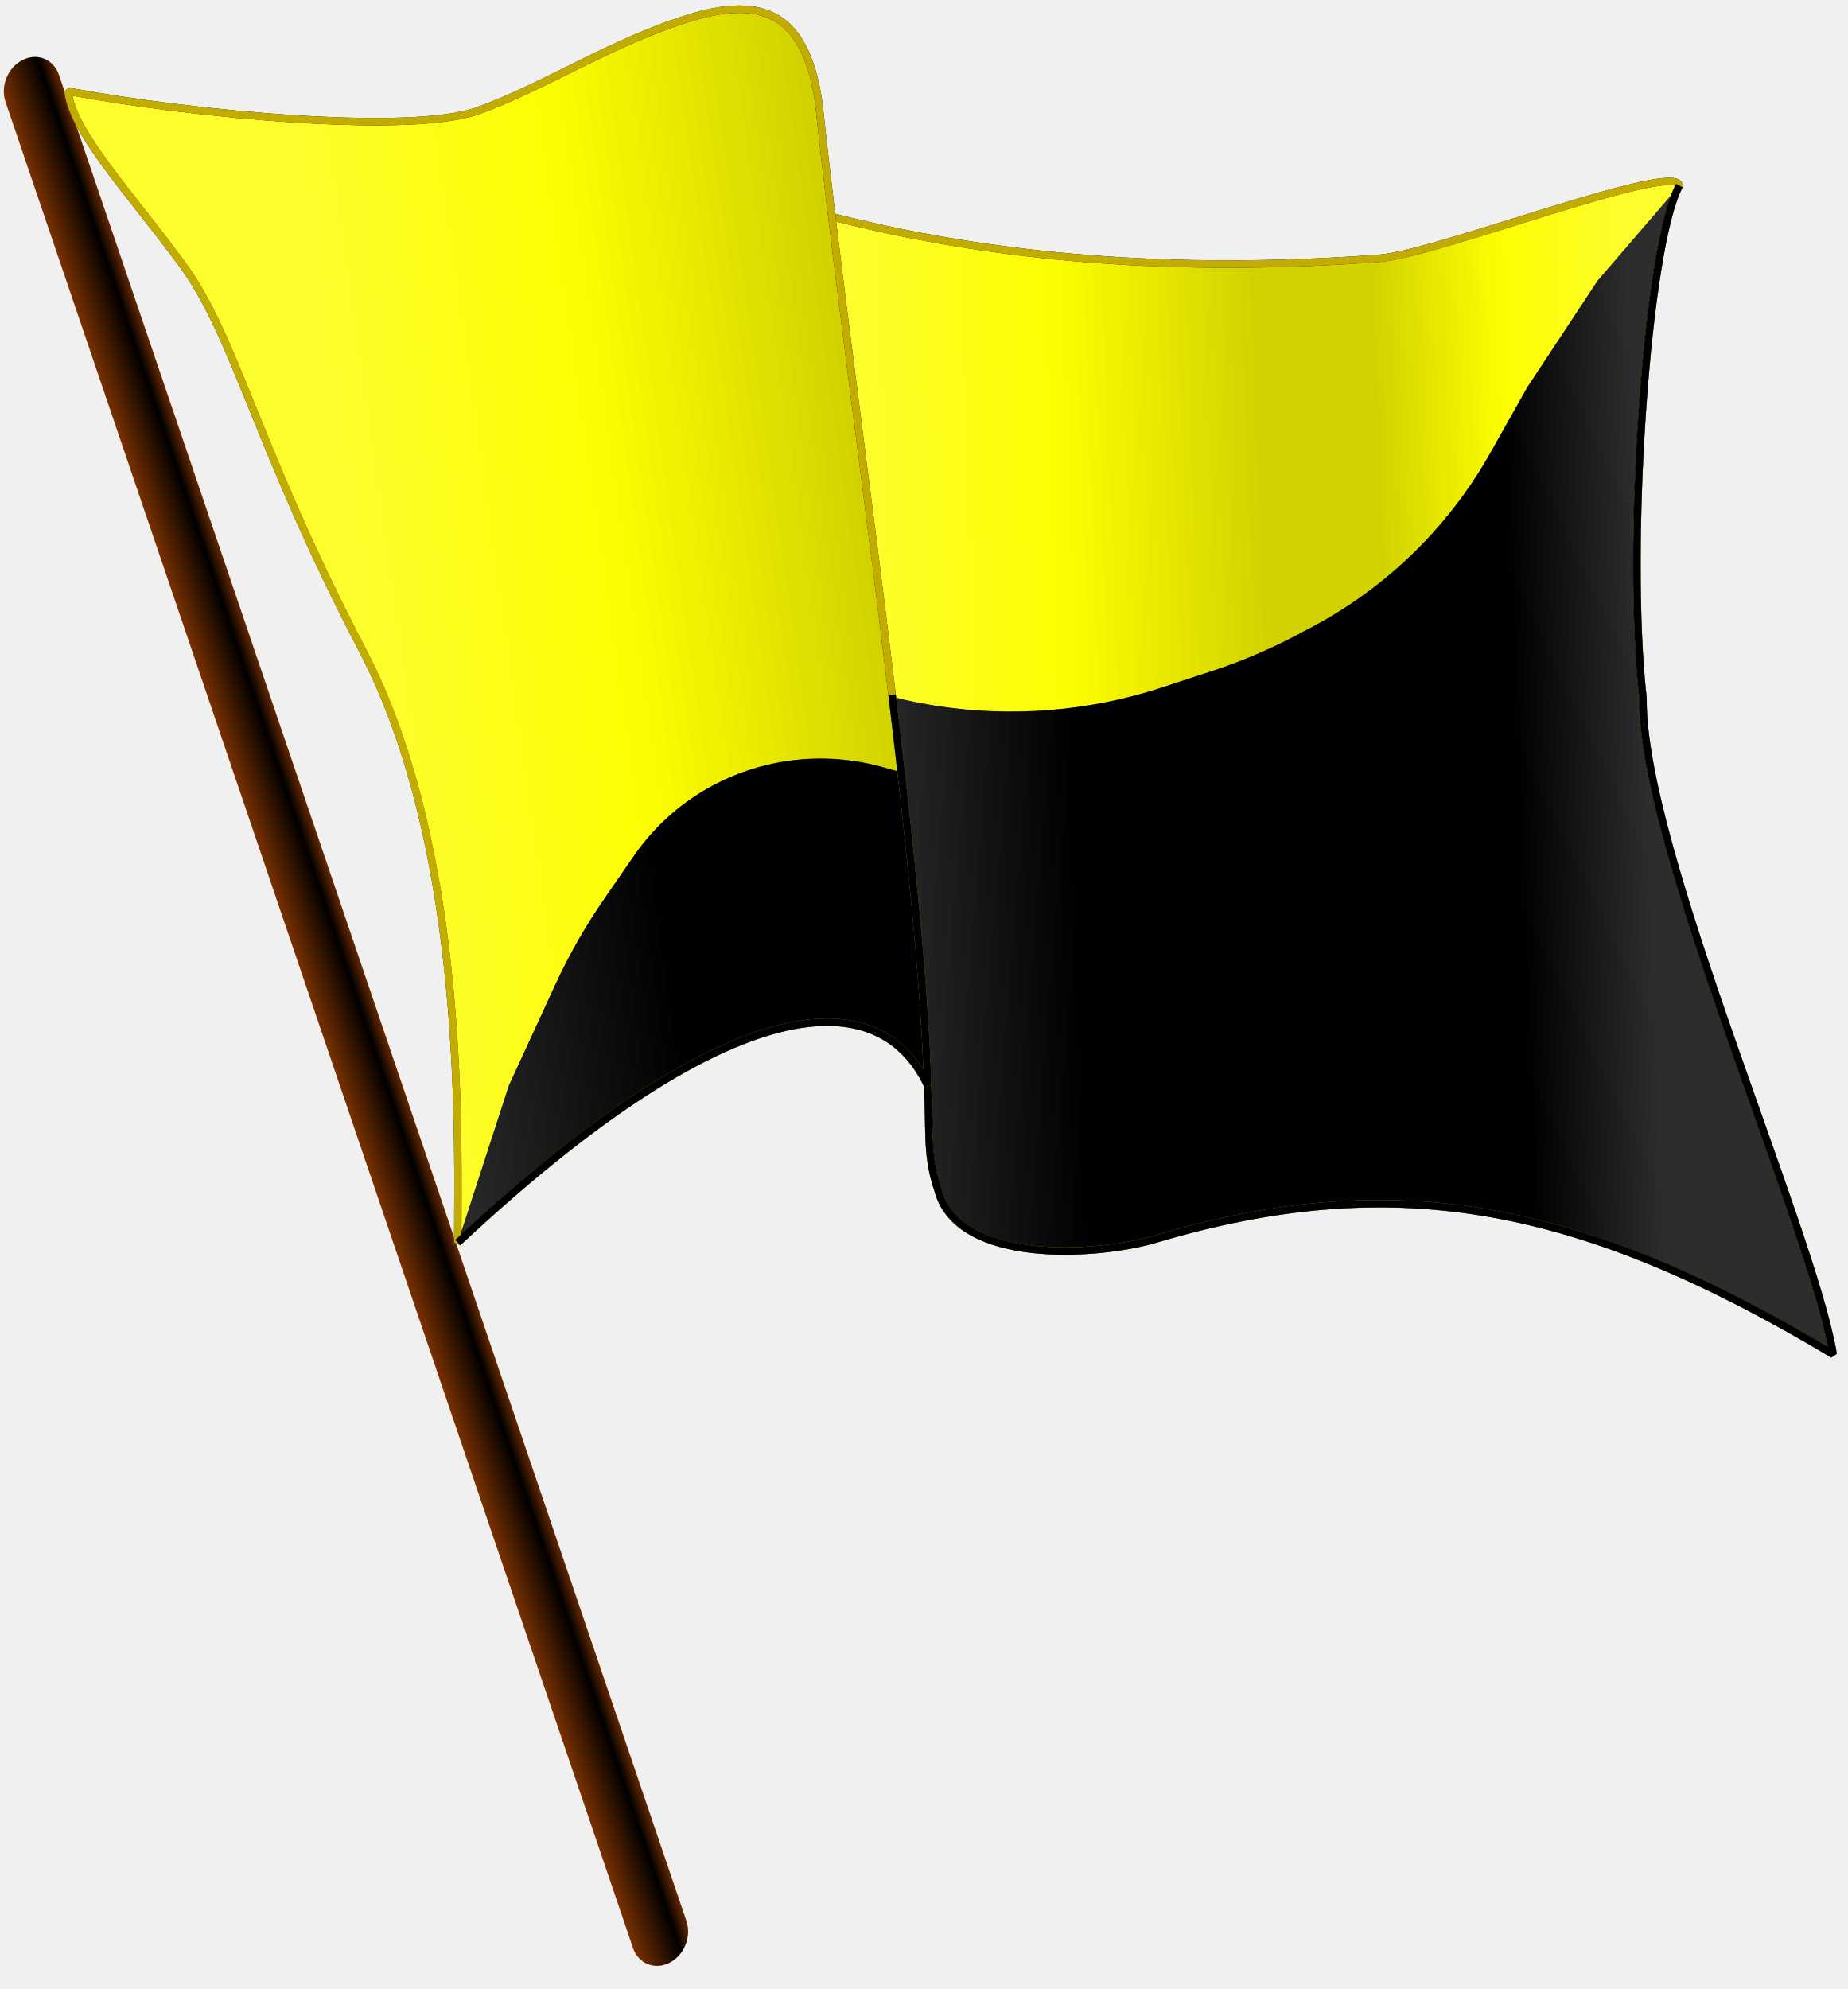
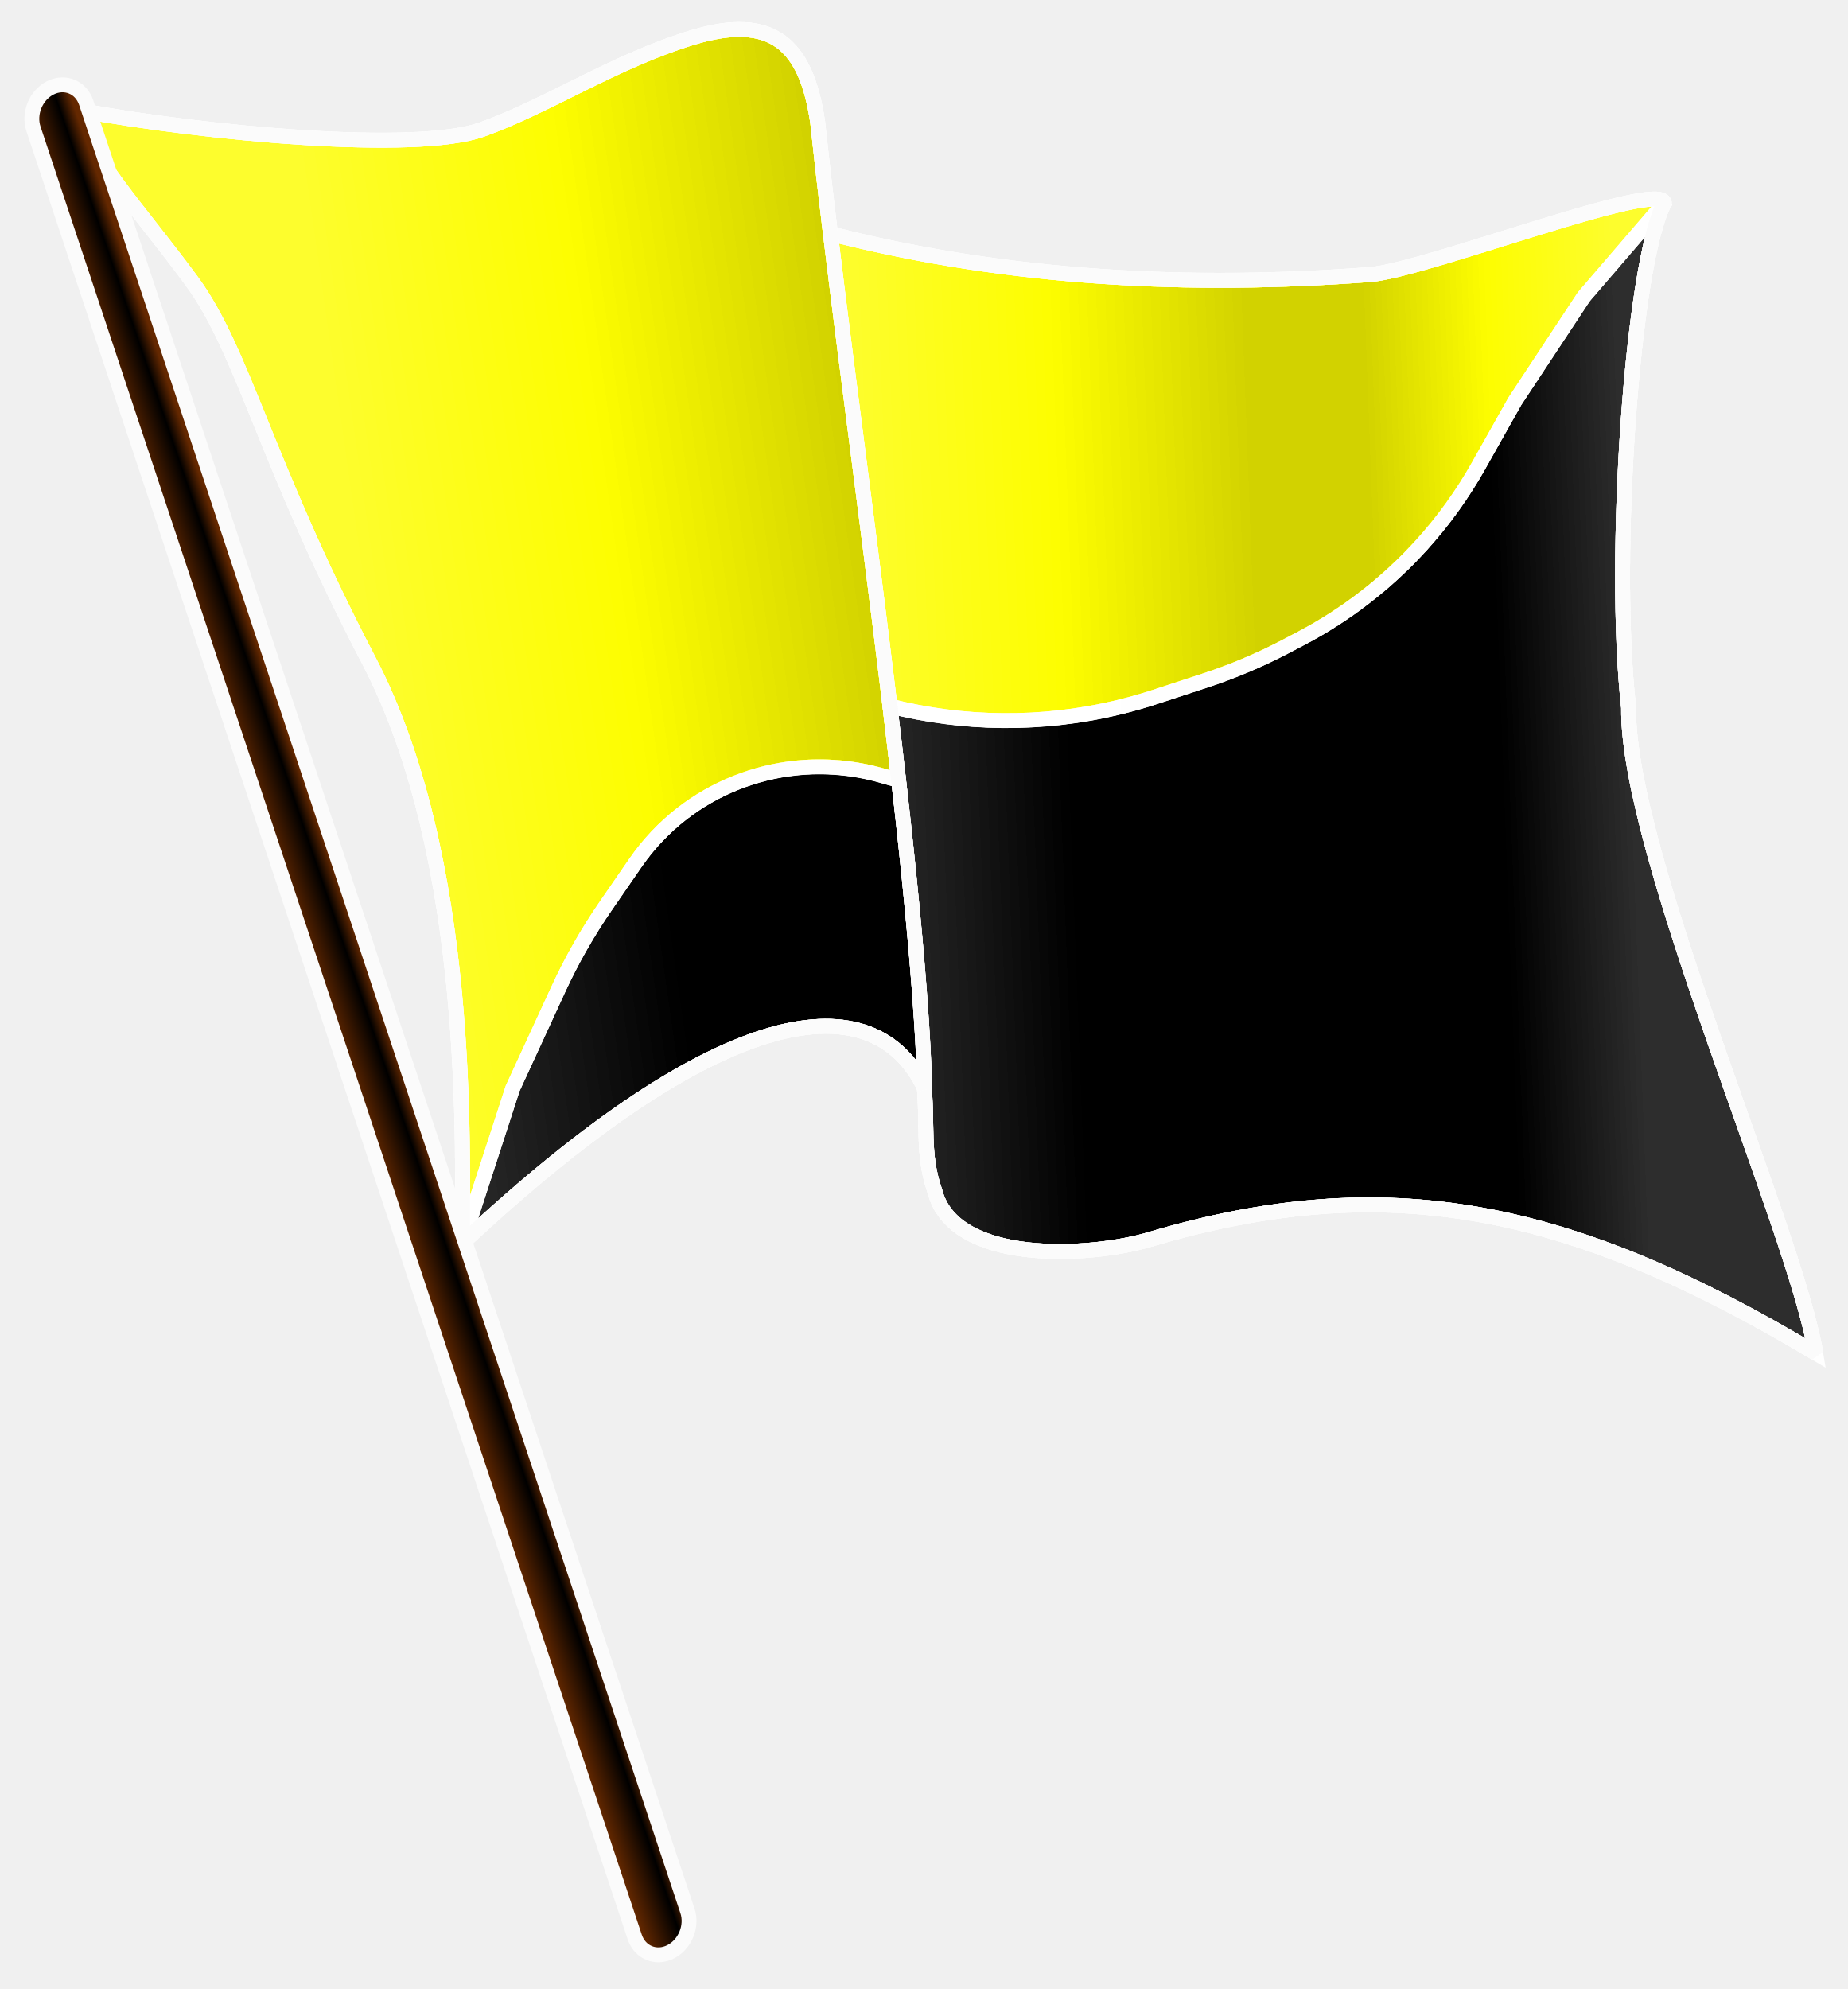
- <svg xmlns="http://www.w3.org/2000/svg" width="249" height="268" viewBox="0 0 249 268" fill="none">
-   <g clip-path="url(#clip0_24_10756)">
-     <path d="M7.945 10.087C7.228 7.977 5.034 7.08 3.045 8.083C1.055 9.085 0.024 11.608 0.741 13.717L85.296 262.475C86.013 264.584 88.207 265.481 90.197 264.479C92.186 263.476 93.218 260.953 92.501 258.844L7.945 10.087Z" fill="url(#paint0_linear_24_10756)" />
-     <path fill-rule="evenodd" clip-rule="evenodd" d="M105.376 25.577C103.073 -1.127 101.849 26.944 112.574 29.32C136.559 35.416 161.376 36.633 185.992 34.79C193.506 34.227 225.776 21.702 226.3 25.001C221.914 33.203 219.099 73.578 221.405 94.1C221.147 114.019 244.235 165.595 247.03 182.49C213.296 162.297 188.29 157.269 155.761 166.942C147.808 169.307 128.995 170.471 126.394 160.32C124.594 155.138 125.497 151.182 124.848 145.061C122.99 127.522 125.927 152.578 121.787 136.136C118.807 124.298 115.937 108.377 113.421 91.839C109.697 67.354 106.751 41.516 105.376 25.577Z" fill="url(#paint1_linear_24_10756)" stroke="url(#paint2_radial_24_10756)" stroke-linejoin="bevel" />
-     <g style="mix-blend-mode:overlay">
-       <path d="M221.404 94.102C219.098 73.58 221.913 33.205 226.299 25.003L215.275 37.828L205.812 52.174L200.838 61.017C198.666 64.878 196.072 68.485 193.103 71.772C188.398 76.981 182.813 81.32 176.603 84.59L174.588 85.652C170.99 87.546 167.24 89.135 163.377 90.401L156.589 92.627C153.592 93.609 150.529 94.373 147.422 94.913C137.052 96.715 126.401 95.984 116.374 92.784L113.42 91.841C115.936 108.379 118.806 124.3 121.786 136.138C125.926 152.58 122.989 127.524 124.847 145.063C125.496 151.183 124.593 155.14 126.393 160.322C128.994 170.473 147.807 169.309 155.76 166.944C188.289 157.271 213.295 162.298 247.029 182.492C244.234 165.597 221.146 114.021 221.404 94.102Z" fill="black" />
+ <svg xmlns="http://www.w3.org/2000/svg" width="249" height="268" viewBox="0 0 249 268" fill="none" version="1.1" id="svg28">
+   <g id="g46" transform="translate(298.2645,32.37513)">
+     <g clip-path="url(#clip0_24_10756)" id="g12" transform="matrix(0.9839357,0,0,0.9839357,-296.6508,-29.61376)" style="stroke:#fbfbfb;stroke-width:2.033;stroke-dasharray:none;stroke-opacity:1;paint-order:markers fill stroke">
+       <path fill-rule="evenodd" clip-rule="evenodd" d="m 105.376,25.577 c -2.303,-26.704 -3.527,1.368 7.198,3.743 23.985,6.096 48.802,7.314 73.418,5.47 7.514,-0.563 39.784,-13.088 40.308,-9.789 -4.386,8.202 -7.201,48.577 -4.895,69.099 -0.258,19.919 22.83,71.495 25.625,88.39 -33.734,-20.193 -58.74,-25.221 -91.269,-15.548 -7.953,2.365 -26.766,3.529 -29.367,-6.622 -1.8,-5.182 -0.897,-9.138 -1.546,-15.259 -1.858,-17.539 1.079,7.517 -3.061,-8.925 -2.98,-11.838 -5.85,-27.759 -8.366,-44.297 -3.724,-24.486 -6.67,-50.324 -8.045,-66.263 z" fill="url(#paint1_linear_24_10756)" stroke="url(#paint2_radial_24_10756)" stroke-linejoin="bevel" id="path2" style="fill:url(#paint1_linear_24_10756);stroke:#fbfbfb;stroke-width:2.033;stroke-dasharray:none;stroke-opacity:1;paint-order:markers fill stroke" />
+       <g style="mix-blend-mode:overlay;stroke:#fbfbfb;stroke-width:2.033;stroke-dasharray:none;stroke-opacity:1;paint-order:markers fill stroke" id="g3">
+         <path d="m 221.404,94.102 c -2.306,-20.522 0.509,-60.898 4.895,-69.099 l -11.024,12.825 -9.463,14.347 -4.974,8.843 c -2.172,3.861 -4.766,7.468 -7.735,10.756 -4.705,5.209 -10.29,9.548 -16.5,12.818 l -2.015,1.061 c -3.598,1.894 -7.348,3.483 -11.211,4.75 l -6.788,2.225 c -2.997,0.982 -6.06,1.746 -9.167,2.286 -10.37,1.802 -21.021,1.071 -31.048,-2.129 l -2.954,-0.943 c 2.516,16.538 5.386,32.459 8.366,44.297 4.14,16.442 1.203,-8.614 3.061,8.925 0.649,6.12 -0.254,10.077 1.546,15.259 2.601,10.151 21.414,8.987 29.367,6.622 32.529,-9.673 57.535,-4.646 91.269,15.548 -2.795,-16.895 -25.883,-68.471 -25.625,-88.39 z" fill="#000000" id="path3" style="stroke:#fbfbfb;stroke-width:2.033;stroke-dasharray:none;stroke-opacity:1;paint-order:markers fill stroke" />
+       </g>
+       <g style="mix-blend-mode:overlay;stroke:#fbfbfb;stroke-width:2.033;stroke-dasharray:none;stroke-opacity:1;paint-order:markers fill stroke" id="g5">
+         <path fill-rule="evenodd" clip-rule="evenodd" d="m 104.748,19.306 c -0.502,-4.255 -0.869,-5.524 -0.927,-5.094 -0.058,0.429 0.193,2.557 0.927,5.094 z" fill="url(#paint3_linear_24_10756)" id="path4" style="fill:url(#paint3_linear_24_10756);stroke:#fbfbfb;stroke-width:2.033;stroke-dasharray:none;stroke-opacity:1;paint-order:markers fill stroke" />
+         <path d="m 185.991,34.792 c -24.616,1.843 -49.433,0.626 -73.418,-5.47 -4.283,-0.949 -6.661,-5.996 -7.825,-10.016 0.193,1.629 0.405,3.696 0.627,6.273 1.375,15.939 4.321,41.777 8.045,66.263 l 2.954,0.943 c 10.027,3.201 20.678,3.931 31.048,2.129 v 0 c 3.107,-0.54 6.17,-1.304 9.167,-2.286 l 6.788,-2.225 c 3.863,-1.266 7.613,-2.855 11.211,-4.75 l 2.015,-1.061 c 6.21,-3.271 11.795,-7.609 16.5,-12.818 v 0 c 2.969,-3.287 5.563,-6.895 7.735,-10.756 l 4.974,-8.843 9.463,-14.347 11.024,-12.825 c -0.306,-1.922 -11.388,1.528 -22.071,4.853 -7.653,2.382 -15.101,4.701 -18.237,4.936 z" fill="#fdfd00" id="path5" style="stroke:#fbfbfb;stroke-width:2.033;stroke-dasharray:none;stroke-opacity:1;paint-order:markers fill stroke" />
+       </g>
+       <path fill-rule="evenodd" clip-rule="evenodd" d="m 105.375,25.579 c -2.303,-26.704 -3.527,1.368 7.198,3.743 23.985,6.096 48.802,7.313 73.418,5.47 7.514,-0.563 39.784,-13.088 40.308,-9.789 -4.386,8.202 -7.201,48.577 -4.895,69.099 -0.258,19.919 22.83,71.495 25.625,88.39 -33.734,-20.194 -58.74,-25.221 -91.269,-15.548 -7.953,2.365 -26.766,3.529 -29.367,-6.622 -1.8,-5.182 -0.897,-9.139 -1.546,-15.259 -1.858,-17.539 1.079,7.517 -3.061,-8.925 -2.98,-11.838 -5.85,-27.759 -8.366,-44.297 -3.724,-24.486 -6.67,-50.324 -8.045,-66.263 z" stroke="#c2ac02" stroke-linejoin="bevel" id="path6" style="stroke:#fbfbfb;stroke-width:2.033;stroke-dasharray:none;stroke-opacity:1;paint-order:markers fill stroke" />
+       <path d="m 226.299,25.003 c -4.386,8.202 -7.201,48.577 -4.895,69.099 -0.258,19.919 22.83,71.495 25.625,88.39 -33.734,-20.194 -58.74,-25.221 -91.269,-15.548 -7.953,2.365 -26.766,3.529 -29.367,-6.622 -1.8,-5.182 -0.897,-9.139 -1.546,-15.259" stroke="#000000" stroke-linejoin="bevel" id="path7" style="stroke:#fbfbfb;stroke-width:2.033;stroke-dasharray:none;stroke-opacity:1;paint-order:markers fill stroke" />
+       <path fill-rule="evenodd" clip-rule="evenodd" d="M 9.161,12.296 C 26.446,15.515 55.339,18.139 64.333,14.943 73.328,11.747 82.624,5.518 93.242,2.321 104.166,-0.969 108.781,3.281 110.343,13.925 114.2,50.41 124.183,115.399 125.002,146.256 118.081,131.605 97.323,134.1 61.686,167.429 61.659,154.971 63.095,114.861 48.861,87.623 34.626,60.386 31.749,45.42 24.634,35.709 17.519,25.998 9.796,17.906 9.161,12.296 Z" fill="url(#paint4_linear_24_10756)" stroke="url(#paint5_radial_24_10756)" stroke-linejoin="bevel" id="path8" style="fill:url(#paint4_linear_24_10756);stroke:#fbfbfb;stroke-width:2.033;stroke-dasharray:none;stroke-opacity:1;paint-order:markers fill stroke" />
+       <g style="mix-blend-mode:overlay;stroke:#fbfbfb;stroke-width:2.033;stroke-dasharray:none;stroke-opacity:1;paint-order:markers fill stroke" id="g9">
+         <path d="M 61.685,167.427 C 97.322,134.099 118.08,131.603 125,146.254 c -0.286,-10.785 -1.691,-25.739 -3.564,-42.188 l -2.418,-0.686 c -3.762,-1.068 -7.741,-1.406 -11.631,-1.006 -5.681,0.584 -11.157,2.763 -15.662,6.273 -2.444,1.905 -4.583,4.172 -6.343,6.722 l -4.032,5.844 c -2.501,3.626 -4.685,7.46 -6.528,11.461 l -6.254,13.58 z" fill="#000000" id="path9" style="stroke:#fbfbfb;stroke-width:2.033;stroke-dasharray:none;stroke-opacity:1;paint-order:markers fill stroke" />
+       </g>
+       <g style="mix-blend-mode:overlay;stroke:#fbfbfb;stroke-width:2.033;stroke-dasharray:none;stroke-opacity:1;paint-order:markers fill stroke" id="g10">
+         <path d="m 64.332,14.941 c -8.995,3.196 -37.887,0.572 -55.172,-2.647 0.635,5.609 8.358,13.701 15.473,23.412 7.115,9.711 9.992,24.677 24.227,51.914 14.234,27.238 12.799,67.349 12.826,79.805 l 6.884,-21.173 6.254,-13.58 c 1.843,-4.001 4.027,-7.835 6.528,-11.461 l 4.032,-5.844 c 1.76,-2.55 3.898,-4.817 6.343,-6.722 4.505,-3.51 9.981,-5.689 15.662,-6.273 3.89,-0.4 7.869,-0.062 11.631,1.006 l 2.418,0.686 c -0.218,-1.919 -0.443,-3.858 -0.673,-5.813 -0.513,-4.358 -1.052,-8.796 -1.606,-13.267 C 115.993,59.458 112.343,32.854 110.342,13.924 108.78,3.279 104.164,-0.97 93.241,2.319 82.623,5.517 73.326,11.746 64.332,14.941 Z" fill="#fdfd00" id="path10" style="stroke:#fbfbfb;stroke-width:2.033;stroke-dasharray:none;stroke-opacity:1;paint-order:markers fill stroke" />
+       </g>
+       <path fill-rule="evenodd" clip-rule="evenodd" d="M 9.16,12.295 C 26.445,15.514 55.337,18.137 64.332,14.941 73.326,11.746 82.623,5.517 93.241,2.319 104.164,-0.97 108.78,3.279 110.342,13.924 114.199,50.408 124.182,115.397 125,146.254 118.08,131.603 97.322,134.099 61.685,167.427 61.658,154.97 63.094,114.859 48.859,87.621 34.625,60.384 31.747,45.419 24.633,35.707 17.518,25.996 9.795,17.904 9.16,12.295 Z" stroke="#c2ac02" stroke-linejoin="bevel" id="path11" style="stroke:#fbfbfb;stroke-width:2.033;stroke-dasharray:none;stroke-opacity:1;paint-order:markers fill stroke" />
+       <path d="M 61.685,167.427 C 97.322,134.098 118.08,131.603 125,146.254 c -0.285,-10.766 -1.686,-25.687 -3.554,-42.102 -0.393,-3.458 -0.807,-6.981 -1.236,-10.546" stroke="#000000" stroke-linejoin="bevel" id="path12" style="stroke:#fbfbfb;stroke-width:2.033;stroke-dasharray:none;stroke-opacity:1;paint-order:markers fill stroke" />
+       <path d="M 10.155,11.227 C 9.438,9.118 7.244,8.22 5.254,9.223 3.265,10.226 2.233,12.749 2.95,14.858 L 85.296,262.475 c 0.717,2.109 2.911,3.006 4.901,2.004 1.99,-1.003 3.021,-3.526 2.304,-5.635 z" fill="url(#paint0_linear_24_10756)" id="path1" style="fill:url(#paint0_linear_24_10756);stroke:#fbfbfb;stroke-width:2.033;stroke-dasharray:none;stroke-opacity:1;paint-order:markers fill stroke" />
    </g>
-     <g style="mix-blend-mode:overlay">
-       <path fill-rule="evenodd" clip-rule="evenodd" d="M104.748 19.306C104.246 15.051 103.879 13.782 103.821 14.212C103.763 14.641 104.014 16.769 104.748 19.306Z" fill="url(#paint3_linear_24_10756)" />
-       <path d="M185.991 34.792C161.375 36.635 136.558 35.418 112.573 29.322C108.29 28.373 105.912 23.326 104.748 19.306C104.941 20.935 105.153 23.002 105.375 25.579C106.75 41.518 109.696 67.356 113.42 91.841L116.374 92.784C126.401 95.984 137.052 96.715 147.422 94.913V94.913C150.529 94.373 153.592 93.609 156.589 92.627L163.377 90.401C167.24 89.135 170.99 87.546 174.588 85.652L176.603 84.59C182.813 81.32 188.398 76.981 193.103 71.772V71.772C196.072 68.485 198.666 64.878 200.838 61.017L205.812 52.174L215.275 37.828L226.299 25.003C225.993 23.081 214.911 26.531 204.228 29.856C196.575 32.239 189.127 34.557 185.991 34.792Z" fill="#FDFD00" />
+     <g clip-path="url(#clip0_24_10756)" id="g57" transform="matrix(0.9839357,0,0,0.9839357,147.2305,-15.06437)">
+       <g id="path47" style="opacity:1" />
+       <g style="mix-blend-mode:overlay" id="g48" />
+       <g style="mix-blend-mode:overlay" id="g50" />
+       <g id="path53" style="opacity:1" />
+       <g style="mix-blend-mode:overlay" id="g54" />
+       <g style="mix-blend-mode:overlay" id="g55" />
    </g>
-     <path fill-rule="evenodd" clip-rule="evenodd" d="M105.375 25.579C103.072 -1.125 101.848 26.946 112.573 29.322C136.558 35.418 161.375 36.635 185.991 34.792C193.505 34.229 225.775 21.704 226.299 25.003C221.913 33.205 219.098 73.58 221.404 94.102C221.146 114.021 244.234 165.597 247.029 182.492C213.295 162.298 188.289 157.271 155.76 166.944C147.807 169.309 128.994 170.473 126.393 160.322C124.593 155.14 125.496 151.183 124.847 145.063C122.989 127.524 125.926 152.58 121.786 136.138C118.806 124.3 115.936 108.379 113.42 91.841C109.696 67.356 106.75 41.518 105.375 25.579Z" stroke="#C2AC02" stroke-linejoin="bevel" />
-     <path d="M226.299 25.003C221.913 33.205 219.098 73.58 221.404 94.102C221.146 114.021 244.234 165.597 247.029 182.492C213.295 162.298 188.289 157.271 155.76 166.944C147.807 169.309 128.994 170.473 126.393 160.322C124.593 155.14 125.496 151.183 124.847 145.063" stroke="black" stroke-linejoin="bevel" />
-     <path fill-rule="evenodd" clip-rule="evenodd" d="M9.161 12.296C26.446 15.515 55.339 18.139 64.333 14.943C73.328 11.747 82.624 5.518 93.242 2.321C104.166 -0.969 108.781 3.281 110.343 13.925C114.2 50.41 124.183 115.399 125.002 146.256C118.081 131.605 97.323 134.1 61.686 167.429C61.659 154.971 63.095 114.861 48.861 87.623C34.626 60.386 31.749 45.42 24.634 35.709C17.519 25.998 9.796 17.906 9.161 12.296Z" fill="url(#paint4_linear_24_10756)" stroke="url(#paint5_radial_24_10756)" stroke-linejoin="bevel" />
-     <g style="mix-blend-mode:overlay">
-       <path d="M61.685 167.427C97.322 134.099 118.08 131.603 125 146.254C124.714 135.469 123.309 120.515 121.436 104.066L119.018 103.38C115.256 102.312 111.277 101.974 107.387 102.374C101.706 102.958 96.23 105.137 91.725 108.647C89.281 110.552 87.142 112.819 85.382 115.369L81.351 121.213C78.849 124.839 76.665 128.673 74.823 132.674L68.569 146.254L61.685 167.427Z" fill="black" />
-     </g>
-     <g style="mix-blend-mode:overlay">
-       <path d="M64.332 14.941C55.337 18.137 26.445 15.514 9.16 12.295C9.795 17.904 17.518 25.996 24.633 35.707C31.747 45.419 34.625 60.384 48.859 87.621C63.094 114.859 61.658 154.97 61.685 167.427L68.569 146.254L74.823 132.674C76.665 128.673 78.849 124.839 81.351 121.213L85.382 115.369C87.142 112.819 89.281 110.552 91.725 108.647C96.23 105.137 101.706 102.958 107.387 102.374C111.277 101.974 115.256 102.312 119.018 103.38L121.436 104.066C121.218 102.147 120.993 100.208 120.763 98.253C120.25 93.895 119.711 89.457 119.157 84.986C115.993 59.458 112.343 32.854 110.342 13.924C108.78 3.279 104.164 -0.97 93.241 2.319C82.623 5.517 73.326 11.746 64.332 14.941Z" fill="#FDFD00" />
-     </g>
-     <path fill-rule="evenodd" clip-rule="evenodd" d="M9.16 12.295C26.445 15.514 55.337 18.137 64.332 14.941C73.326 11.746 82.623 5.517 93.241 2.319C104.164 -0.97 108.78 3.279 110.342 13.924C114.199 50.408 124.182 115.397 125 146.254C118.08 131.603 97.322 134.099 61.685 167.427C61.658 154.97 63.094 114.859 48.859 87.621C34.625 60.384 31.747 45.419 24.633 35.707C17.518 25.996 9.795 17.904 9.16 12.295Z" stroke="#C2AC02" stroke-linejoin="bevel" />
-     <path d="M61.685 167.427C97.322 134.098 118.08 131.603 125 146.254C124.715 135.488 123.314 120.567 121.446 104.152C121.053 100.694 120.639 97.171 120.21 93.606" stroke="black" stroke-linejoin="bevel" />
  </g>
-   <defs>
+   <defs id="defs28">
    <linearGradient id="paint0_linear_24_10756" x1="43.019" y1="138.096" x2="50.583" y2="135.525" gradientUnits="userSpaceOnUse">
-       <stop stop-color="#783000" />
-       <stop offset="0.75" />
-       <stop offset="1" stop-color="#642800" />
+       <stop stop-color="#783000" id="stop12" />
+       <stop offset="0.75" id="stop13" />
+       <stop offset="1" stop-color="#642800" id="stop14" />
    </linearGradient>
    <linearGradient id="paint1_linear_24_10756" x1="116.574" y1="98.31" x2="221.693" y2="94.321" gradientUnits="userSpaceOnUse">
-       <stop stop-color="#969696" />
-       <stop offset="0.52" stop-color="#6A6A6A" />
-       <stop offset="0.67" stop-color="#6A6A6A" />
-       <stop offset="1" stop-color="#969696" />
+       <stop stop-color="#969696" id="stop15" />
+       <stop offset="0.52" stop-color="#6A6A6A" id="stop16" />
+       <stop offset="0.67" stop-color="#6A6A6A" id="stop17" />
+       <stop offset="1" stop-color="#969696" id="stop18" />
    </linearGradient>
-     <radialGradient id="paint2_radial_24_10756" cx="0" cy="0" r="1" gradientUnits="userSpaceOnUse" gradientTransform="translate(175.422 98.3102) scale(72.1081 84.6794)">
-       <stop stop-color="#323232" />
-       <stop offset="1" />
-     </radialGradient>
    <linearGradient id="paint3_linear_24_10756" x1="116.573" y1="98.312" x2="221.692" y2="94.323" gradientUnits="userSpaceOnUse">
-       <stop stop-color="#323232" />
-       <stop offset="0.52" />
-       <stop offset="0.67" />
-       <stop offset="1" stop-color="#323232" />
+       <stop stop-color="#323232" id="stop21" />
+       <stop offset="0.52" id="stop22" />
+       <stop offset="0.67" id="stop23" />
+       <stop offset="1" stop-color="#323232" id="stop24" />
    </linearGradient>
    <linearGradient id="paint4_linear_24_10756" x1="48.975" y1="87.787" x2="117.857" y2="77.995" gradientUnits="userSpaceOnUse">
-       <stop stop-color="#969696" />
-       <stop offset="1" stop-color="#6A6A6A" />
+       <stop stop-color="#969696" id="stop25" />
+       <stop offset="1" stop-color="#6A6A6A" id="stop26" />
    </linearGradient>
-     <radialGradient id="paint5_radial_24_10756" cx="0" cy="0" r="1" gradientUnits="userSpaceOnUse" gradientTransform="translate(67.0815 84.33) scale(58.4201 83.598)">
-       <stop stop-color="#323232" />
-       <stop offset="1" />
-     </radialGradient>
    <clipPath id="clip0_24_10756">
-       <rect width="249" height="268" fill="white" />
+       <rect width="249" height="268" fill="#ffffff" id="rect28" x="0" y="0" />
    </clipPath>
  </defs>
</svg>
